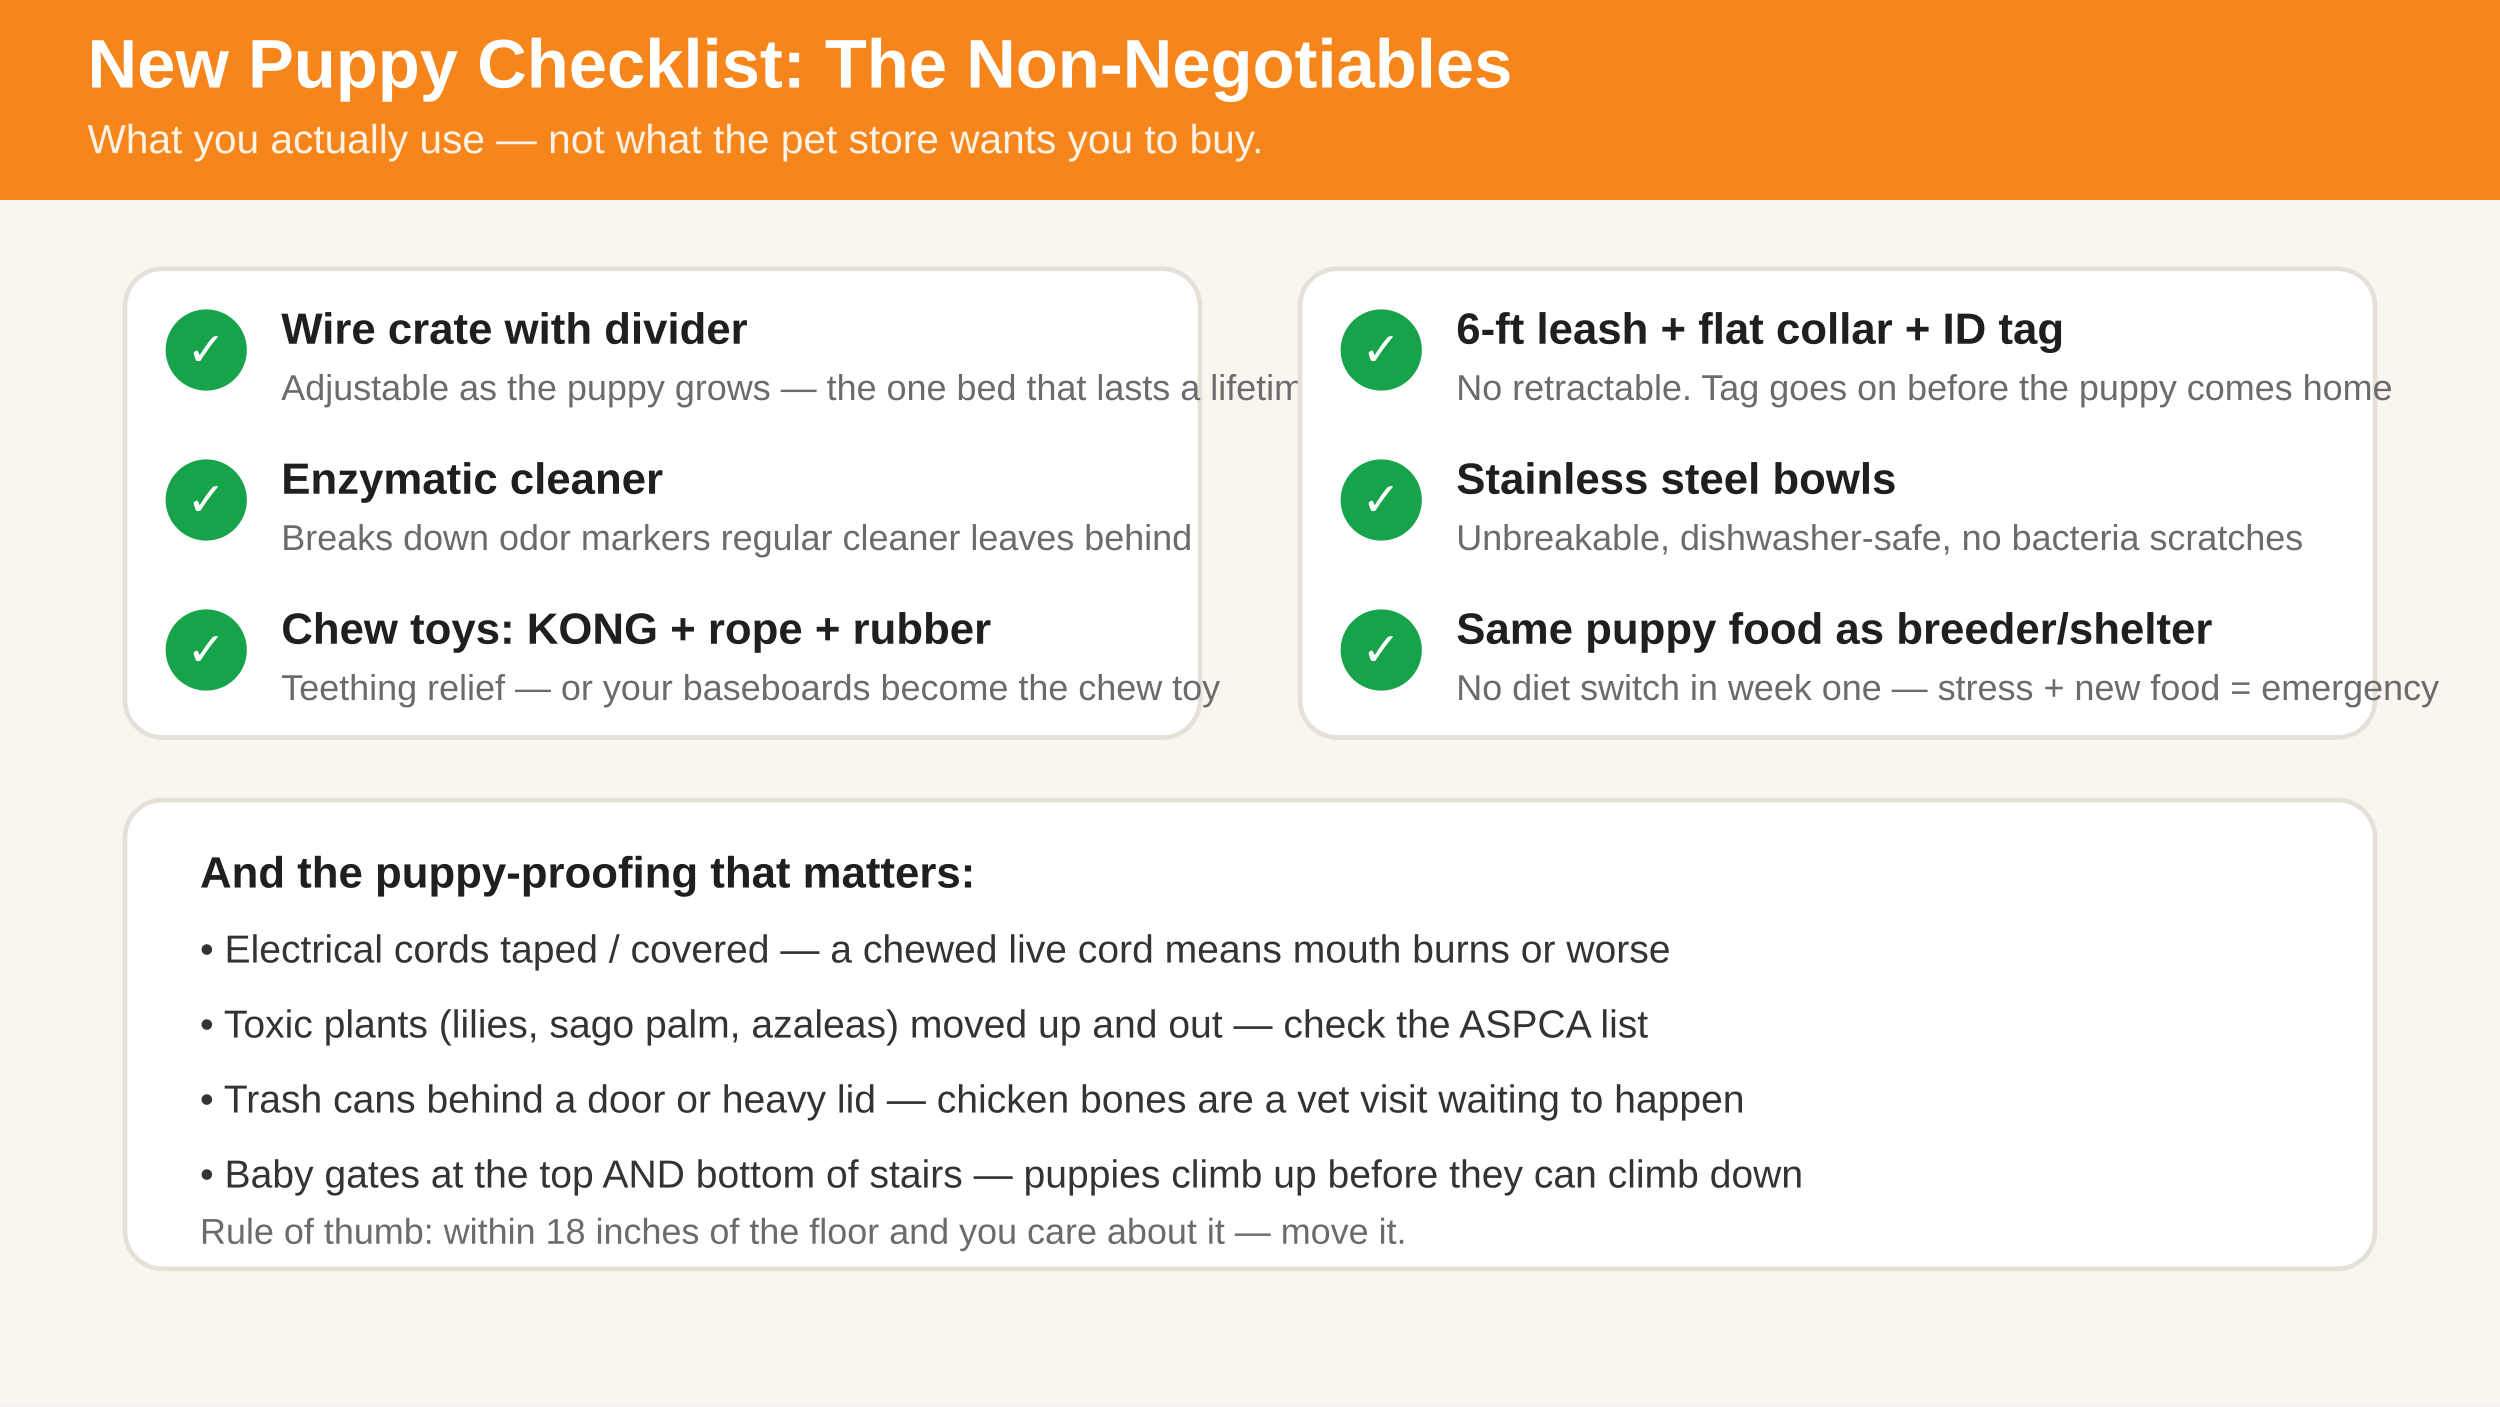
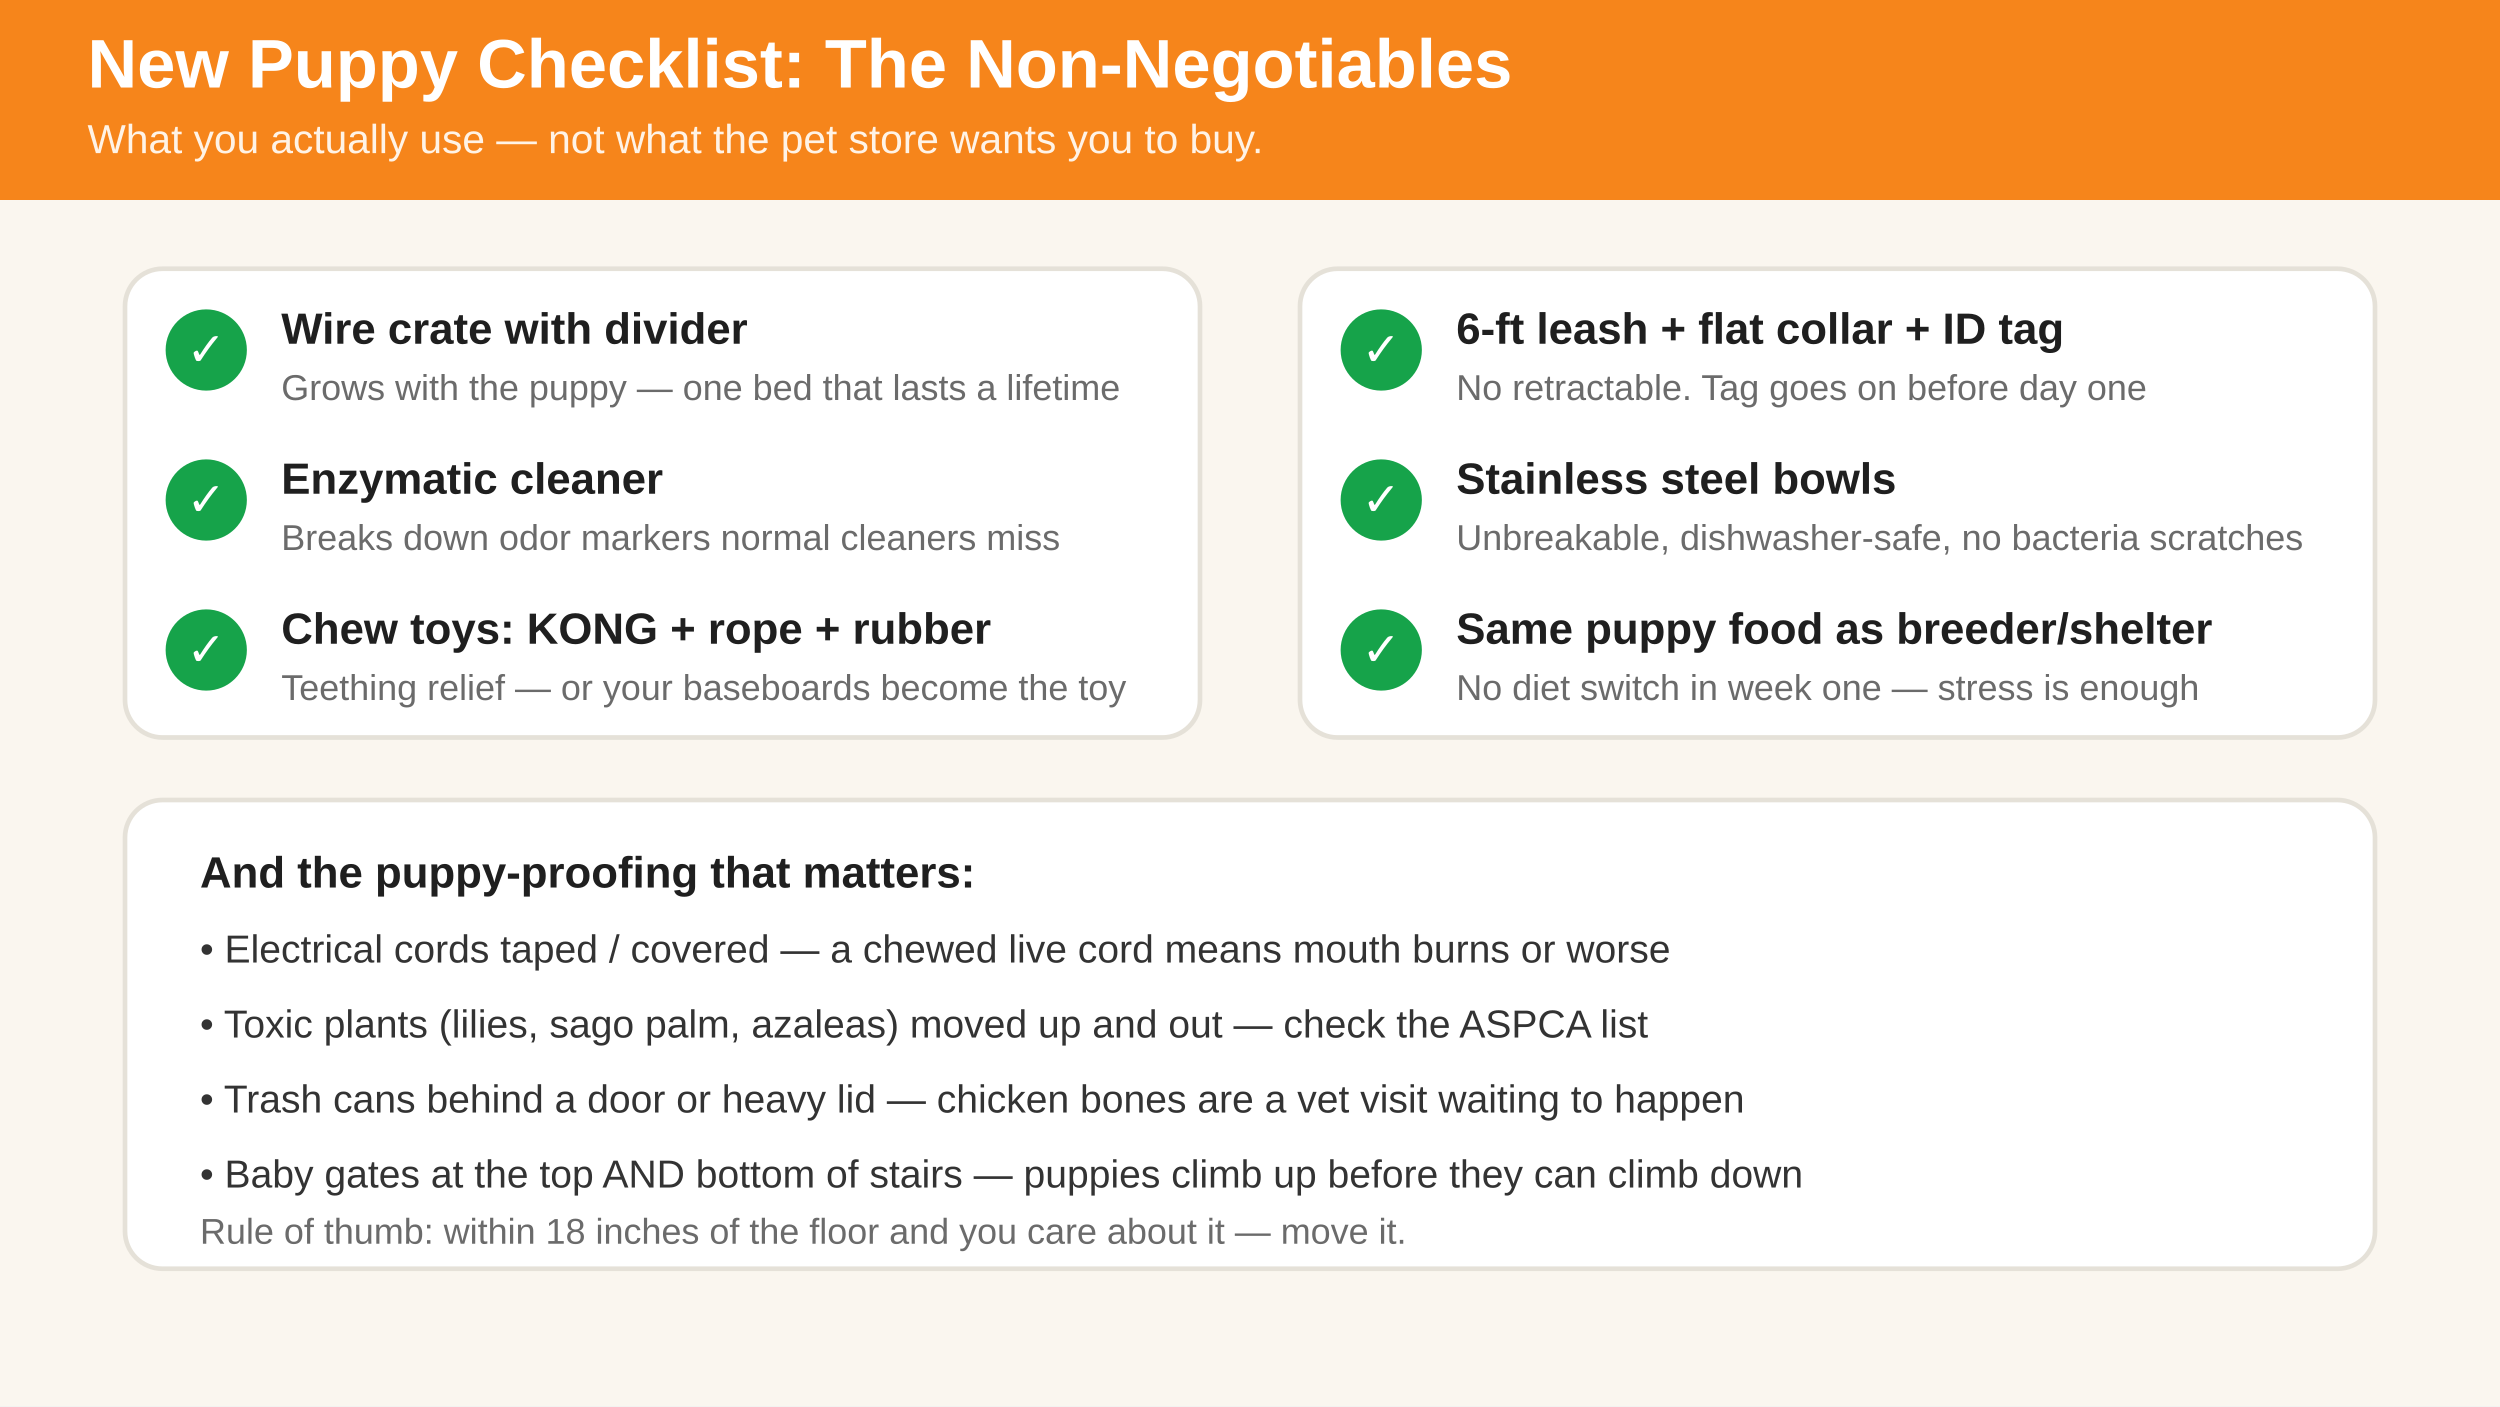
<svg xmlns="http://www.w3.org/2000/svg" viewBox="0 0 800 450" width="1600" height="900">
  <rect width="800" height="450" fill="#FAF6EF" />
  <rect x="0" y="0" width="800" height="64" fill="#F6851B" />
  <text x="28" y="28" font-family="Arial,Helvetica,sans-serif" font-size="22" font-weight="700" fill="#FFFFFF">New Puppy Checklist: The Non-Negotiables</text>
  <text x="28" y="49" font-family="Arial,Helvetica,sans-serif" font-size="13" fill="#FFF3E6">What you actually use — not what the pet store wants you to buy.</text>
  <rect x="40" y="86" width="344" height="150" rx="12" fill="#FFFFFF" stroke="#E5E1D8" stroke-width="1.5" />
  <circle cx="66" cy="112" r="13" fill="#16A34A" />
  <text x="66" y="117" text-anchor="middle" font-family="Arial,Helvetica,sans-serif" font-size="15" font-weight="800" fill="#FFFFFF">✓</text>
  <text x="90" y="110" font-family="Arial,Helvetica,sans-serif" font-size="14" font-weight="700" fill="#1F1F1F">Wire crate with divider</text>
-   <text x="90" y="128" font-family="Arial,Helvetica,sans-serif" font-size="11.5" fill="#6B6B6B">Adjustable as the puppy grows — the one bed that lasts a lifetime</text>
+   <text x="90" y="128" font-family="Arial,Helvetica,sans-serif" font-size="11.5" fill="#6B6B6B">Grows with the puppy — one bed that lasts a lifetime</text>
  <circle cx="66" cy="160" r="13" fill="#16A34A" />
  <text x="66" y="165" text-anchor="middle" font-family="Arial,Helvetica,sans-serif" font-size="15" font-weight="800" fill="#FFFFFF">✓</text>
  <text x="90" y="158" font-family="Arial,Helvetica,sans-serif" font-size="14" font-weight="700" fill="#1F1F1F">Enzymatic cleaner</text>
-   <text x="90" y="176" font-family="Arial,Helvetica,sans-serif" font-size="11.5" fill="#6B6B6B">Breaks down odor markers regular cleaner leaves behind</text>
+   <text x="90" y="176" font-family="Arial,Helvetica,sans-serif" font-size="11.5" fill="#6B6B6B">Breaks down odor markers normal cleaners miss</text>
  <circle cx="66" cy="208" r="13" fill="#16A34A" />
  <text x="66" y="213" text-anchor="middle" font-family="Arial,Helvetica,sans-serif" font-size="15" font-weight="800" fill="#FFFFFF">✓</text>
  <text x="90" y="206" font-family="Arial,Helvetica,sans-serif" font-size="14" font-weight="700" fill="#1F1F1F">Chew toys: KONG + rope + rubber</text>
-   <text x="90" y="224" font-family="Arial,Helvetica,sans-serif" font-size="11.5" fill="#6B6B6B">Teething relief — or your baseboards become the chew toy</text>
+   <text x="90" y="224" font-family="Arial,Helvetica,sans-serif" font-size="11.5" fill="#6B6B6B">Teething relief — or your baseboards become the toy</text>
  <rect x="416" y="86" width="344" height="150" rx="12" fill="#FFFFFF" stroke="#E5E1D8" stroke-width="1.5" />
  <circle cx="442" cy="112" r="13" fill="#16A34A" />
  <text x="442" y="117" text-anchor="middle" font-family="Arial,Helvetica,sans-serif" font-size="15" font-weight="800" fill="#FFFFFF">✓</text>
  <text x="466" y="110" font-family="Arial,Helvetica,sans-serif" font-size="14" font-weight="700" fill="#1F1F1F">6-ft leash + flat collar + ID tag</text>
-   <text x="466" y="128" font-family="Arial,Helvetica,sans-serif" font-size="11.5" fill="#6B6B6B">No retractable. Tag goes on before the puppy comes home</text>
+   <text x="466" y="128" font-family="Arial,Helvetica,sans-serif" font-size="11.5" fill="#6B6B6B">No retractable. Tag goes on before day one</text>
  <circle cx="442" cy="160" r="13" fill="#16A34A" />
  <text x="442" y="165" text-anchor="middle" font-family="Arial,Helvetica,sans-serif" font-size="15" font-weight="800" fill="#FFFFFF">✓</text>
  <text x="466" y="158" font-family="Arial,Helvetica,sans-serif" font-size="14" font-weight="700" fill="#1F1F1F">Stainless steel bowls</text>
  <text x="466" y="176" font-family="Arial,Helvetica,sans-serif" font-size="11.5" fill="#6B6B6B">Unbreakable, dishwasher-safe, no bacteria scratches</text>
  <circle cx="442" cy="208" r="13" fill="#16A34A" />
  <text x="442" y="213" text-anchor="middle" font-family="Arial,Helvetica,sans-serif" font-size="15" font-weight="800" fill="#FFFFFF">✓</text>
  <text x="466" y="206" font-family="Arial,Helvetica,sans-serif" font-size="14" font-weight="700" fill="#1F1F1F">Same puppy food as breeder/shelter</text>
-   <text x="466" y="224" font-family="Arial,Helvetica,sans-serif" font-size="11.5" fill="#6B6B6B">No diet switch in week one — stress + new food = emergency</text>
+   <text x="466" y="224" font-family="Arial,Helvetica,sans-serif" font-size="11.5" fill="#6B6B6B">No diet switch in week one — stress is enough</text>
  <rect x="40" y="256" width="720" height="150" rx="12" fill="#FFFFFF" stroke="#E5E1D8" stroke-width="1.5" />
  <text x="64" y="284" font-family="Arial,Helvetica,sans-serif" font-size="14" font-weight="800" fill="#1F1F1F">And the puppy-proofing that matters:</text>
  <text x="64" y="308" font-family="Arial,Helvetica,sans-serif" font-size="12.5" fill="#333333">• Electrical cords taped / covered — a chewed live cord means mouth burns or worse</text>
  <text x="64" y="332" font-family="Arial,Helvetica,sans-serif" font-size="12.5" fill="#333333">• Toxic plants (lilies, sago palm, azaleas) moved up and out — check the ASPCA list</text>
  <text x="64" y="356" font-family="Arial,Helvetica,sans-serif" font-size="12.5" fill="#333333">• Trash cans behind a door or heavy lid — chicken bones are a vet visit waiting to happen</text>
  <text x="64" y="380" font-family="Arial,Helvetica,sans-serif" font-size="12.5" fill="#333333">• Baby gates at the top AND bottom of stairs — puppies climb up before they can climb down</text>
  <text x="64" y="398" font-family="Arial,Helvetica,sans-serif" font-size="11.5" fill="#6B6B6B">Rule of thumb: within 18 inches of the floor and you care about it — move it.</text>
</svg>
